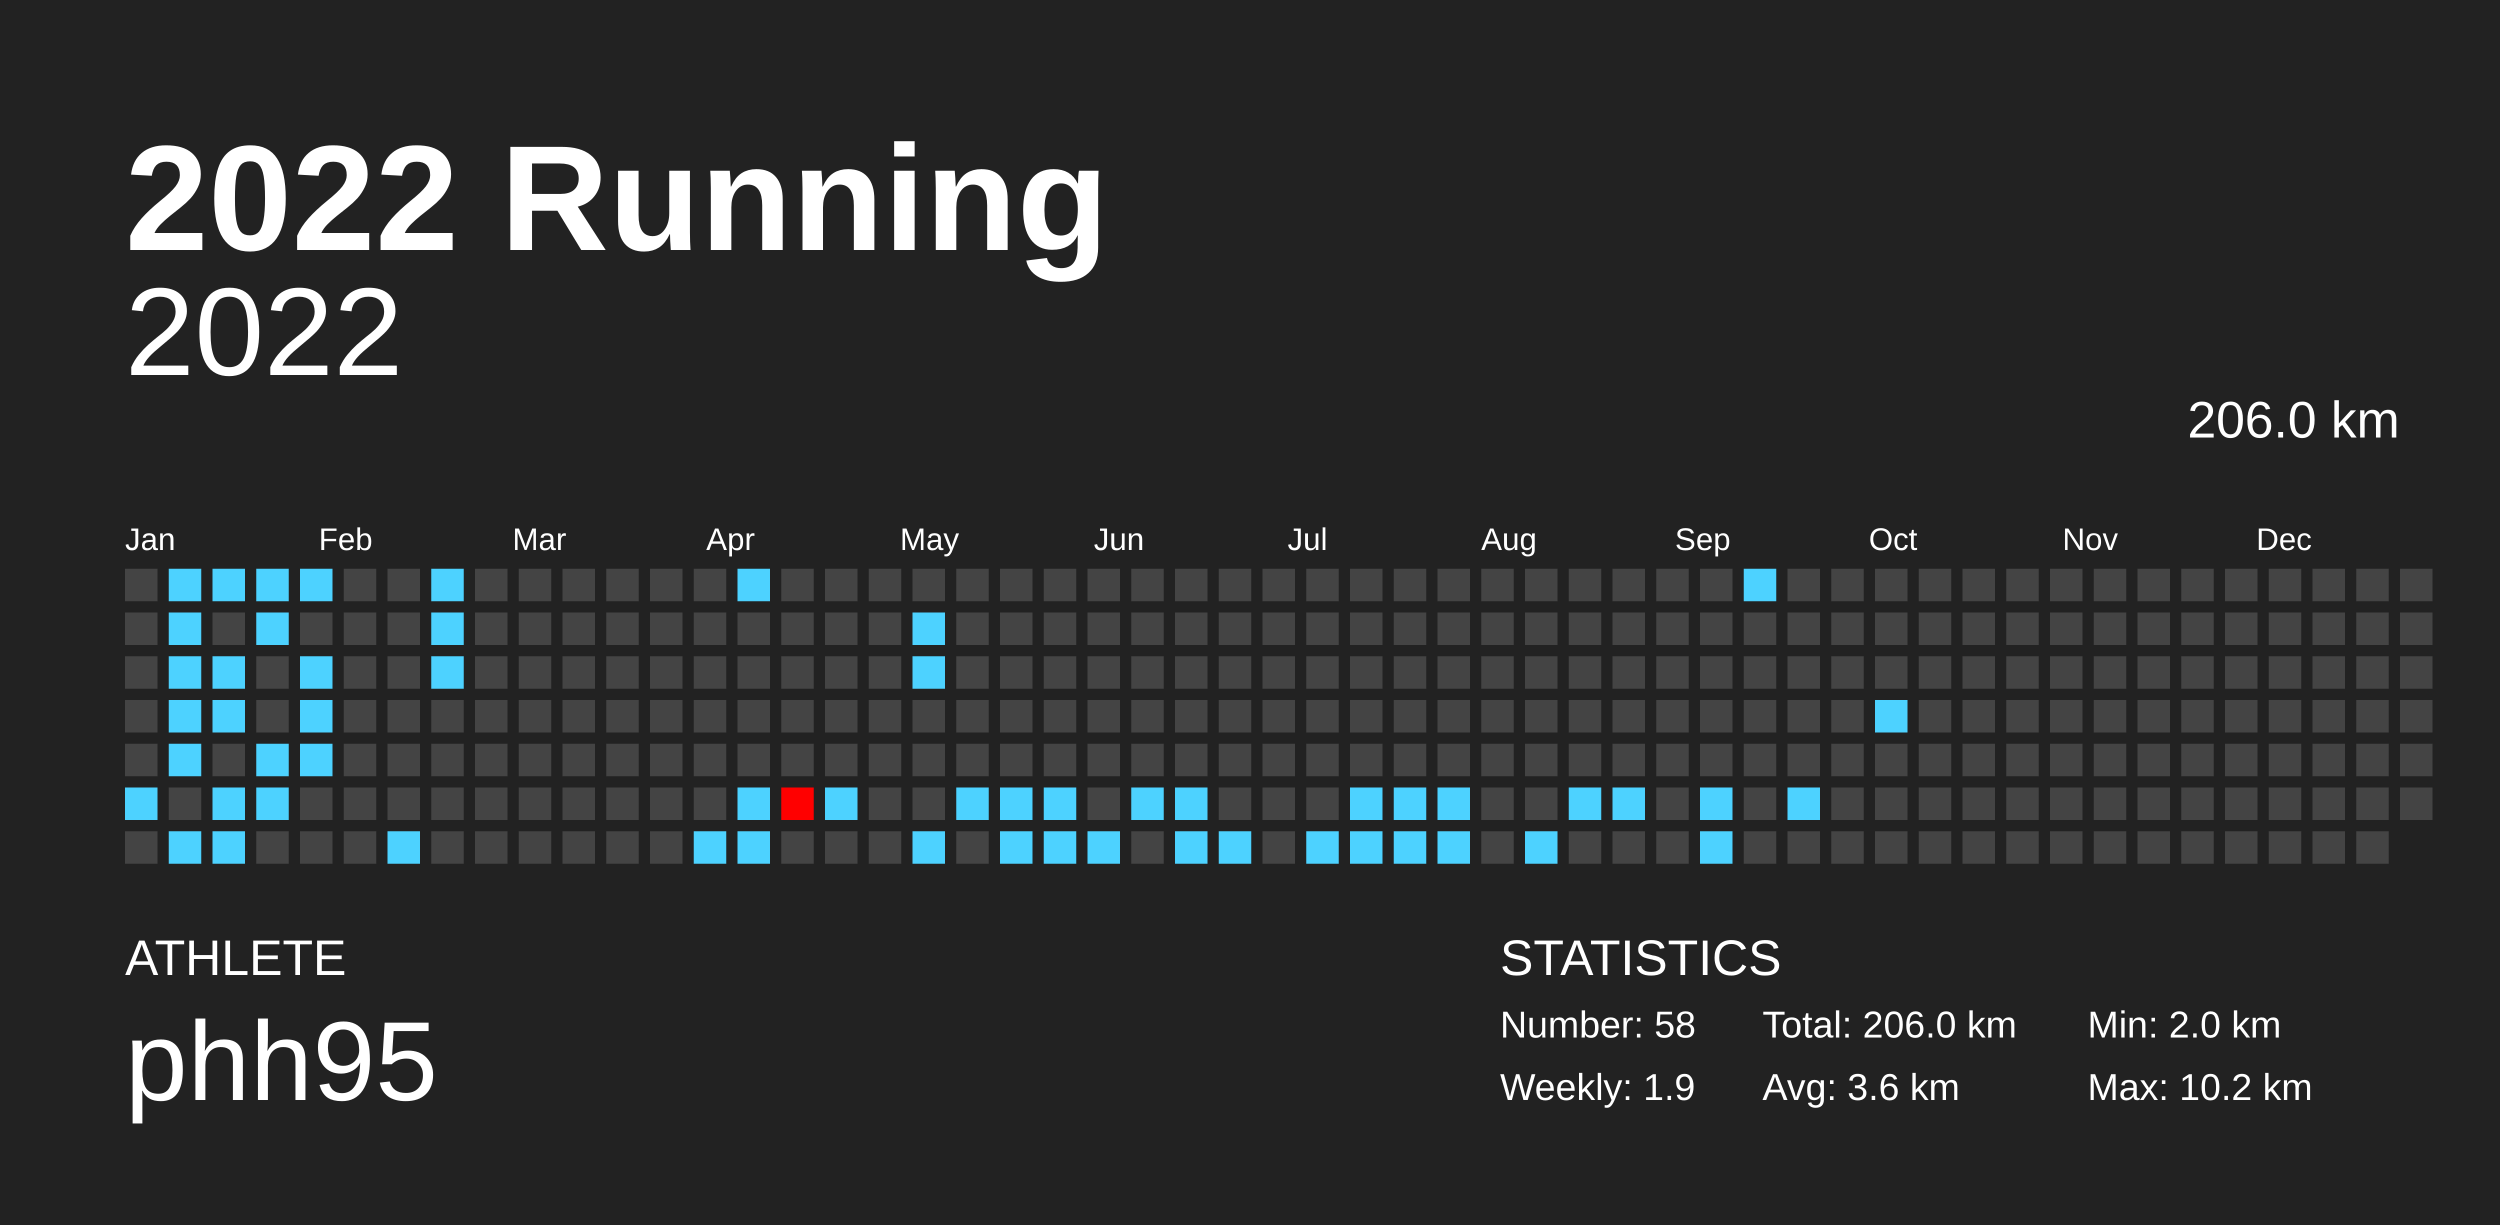
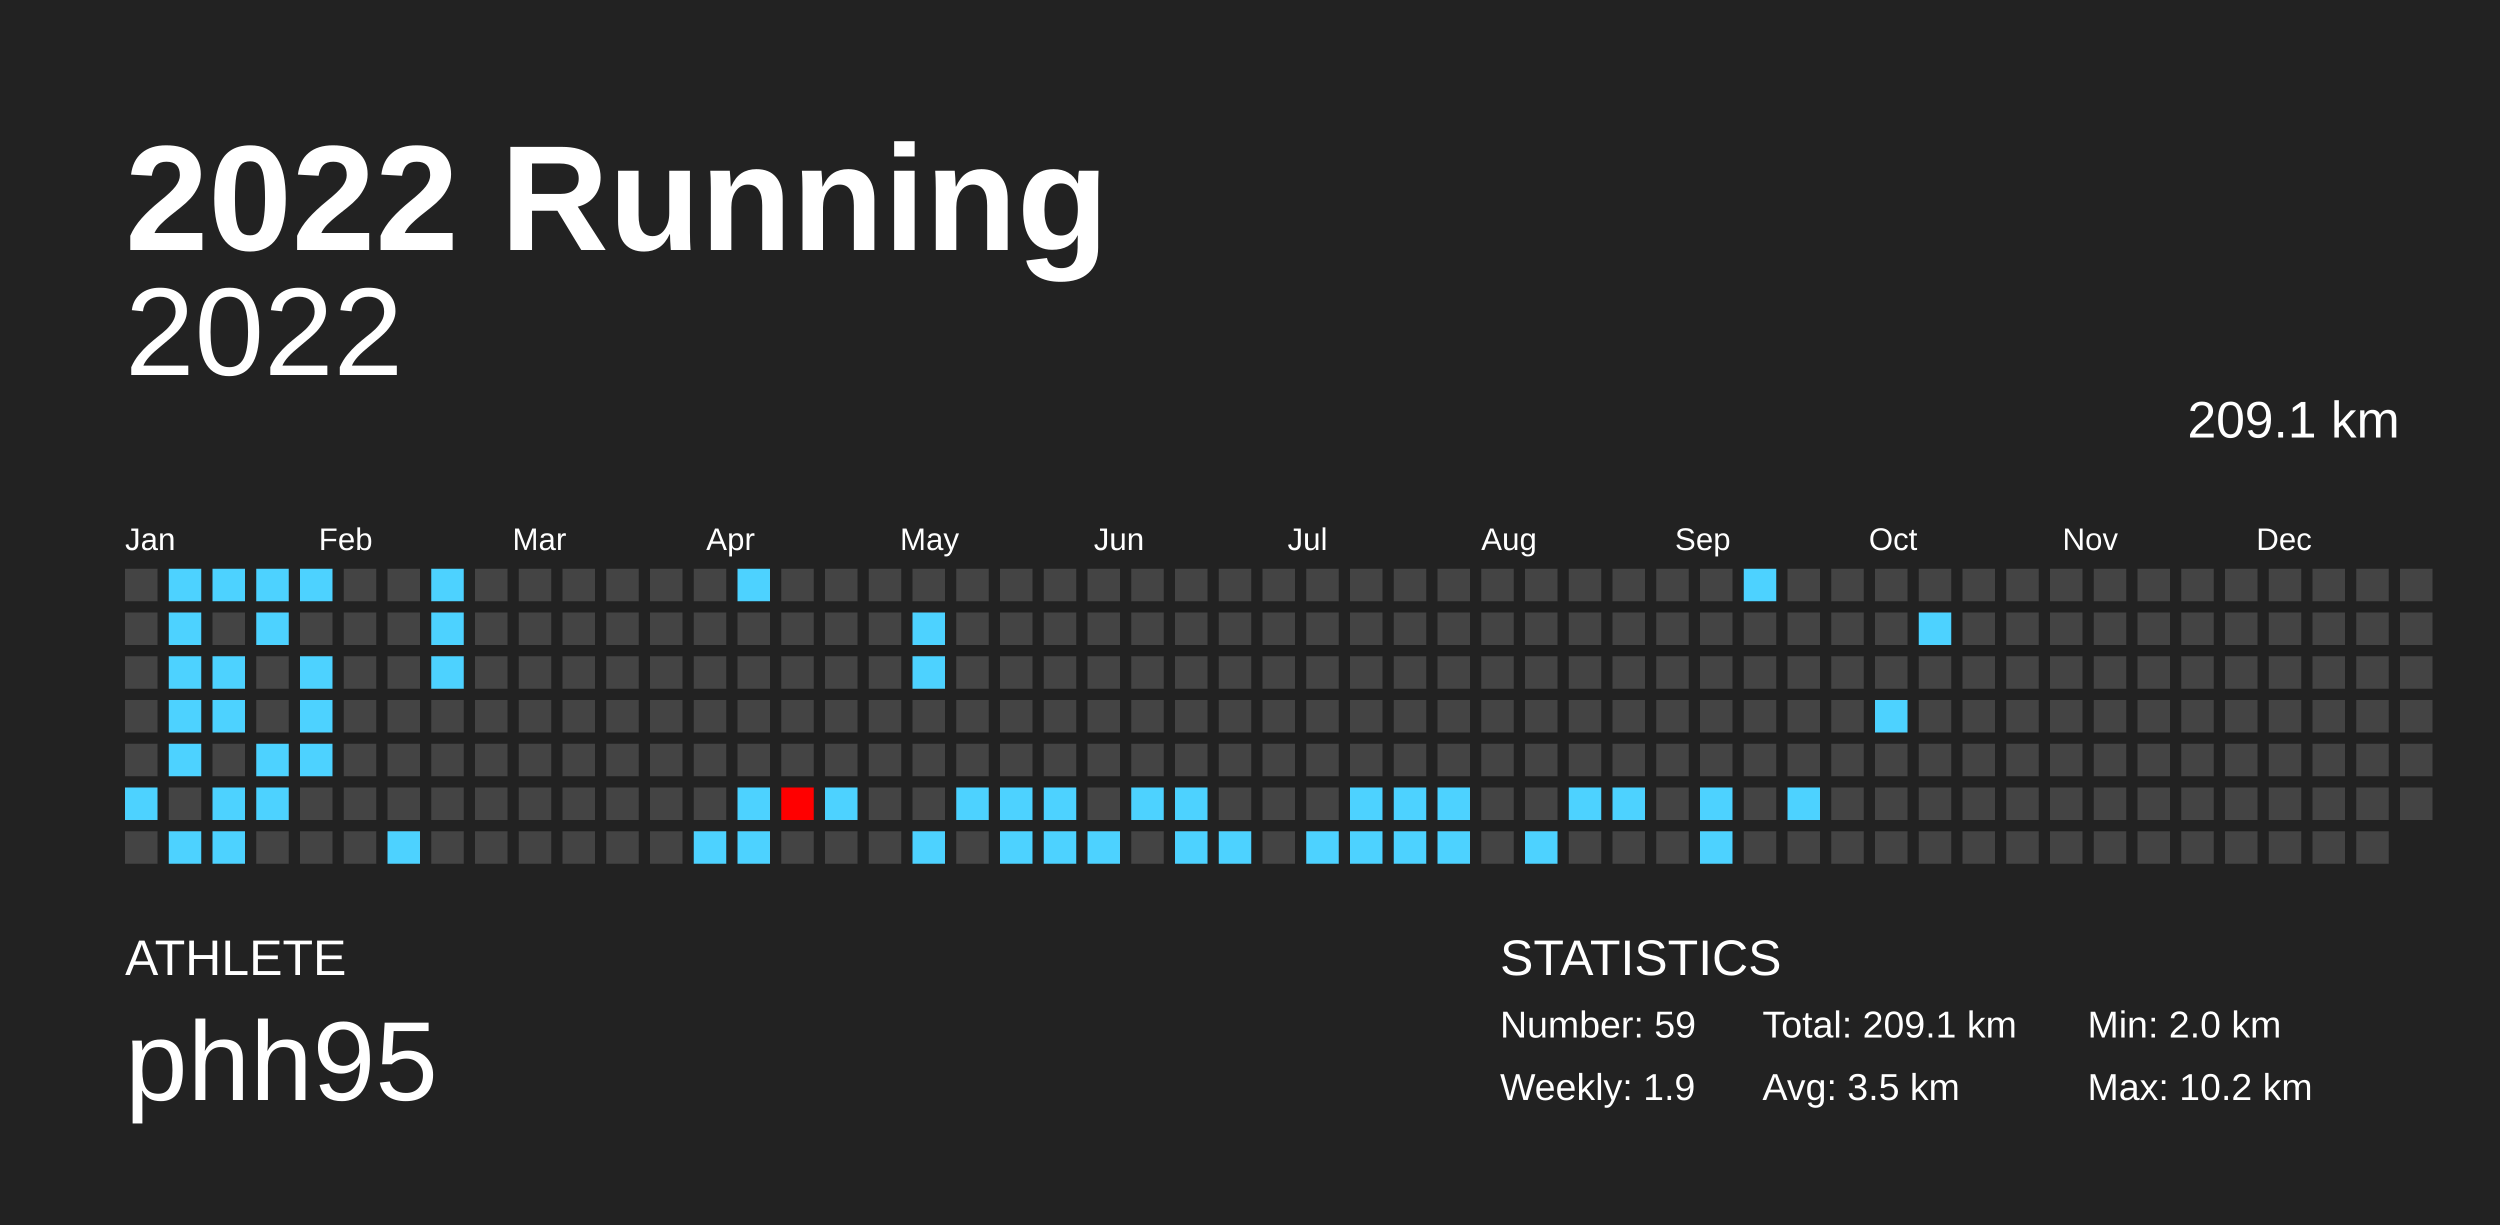
<svg xmlns="http://www.w3.org/2000/svg" baseProfile="full" height="98mm" version="1.1" viewBox="0,0,200,98" width="200mm">
  <defs />
  <rect fill="#222222" height="98" width="200" x="0" y="0" />
  <text fill="#FFFFFF" style="font-size:12px; font-family:Arial; font-weight:bold;" x="10" y="20">2022 Running</text>
  <text fill="#FFFFFF" style="font-size:4px; font-family:Arial" x="10" y="78">ATHLETE</text>
  <text fill="#FFFFFF" style="font-size:9px; font-family:Arial" x="10" y="88">phh95</text>
  <text fill="#FFFFFF" style="font-size:4px; font-family:Arial" x="120" y="78">STATISTICS</text>
-   <text fill="#FFFFFF" style="font-size:3px; font-family:Arial" x="120" y="83">Number: 58</text>
+   <text fill="#FFFFFF" style="font-size:3px; font-family:Arial" x="120" y="83">Number: 59</text>
  <text fill="#FFFFFF" style="font-size:3px; font-family:Arial" x="120" y="88">Weekly: 1.9</text>
-   <text fill="#FFFFFF" style="font-size:3px; font-family:Arial" x="141" y="83">Total: 206.0 km</text>
-   <text fill="#FFFFFF" style="font-size:3px; font-family:Arial" x="141" y="88">Avg: 3.6 km</text>
+   <text fill="#FFFFFF" style="font-size:3px; font-family:Arial" x="141" y="83">Total: 209.1 km</text>
+   <text fill="#FFFFFF" style="font-size:3px; font-family:Arial" x="141" y="88">Avg: 3.5 km</text>
  <text fill="#FFFFFF" style="font-size:3px; font-family:Arial" x="167" y="83">Min: 2.0 km</text>
  <text fill="#FFFFFF" style="font-size:3px; font-family:Arial" x="167" y="88">Max: 10.2 km</text>
  <text alignment-baseline="hanging" fill="#FFFFFF" style="font-size:10.0px; font-family:Arial;" x="10" y="30">2022</text>
-   <text alignment-baseline="hanging" fill="#FFFFFF" style="font-size:4.125px; font-family:Arial;" x="175" y="35">206.0 km</text>
+   <text alignment-baseline="hanging" fill="#FFFFFF" style="font-size:4.125px; font-family:Arial;" x="175" y="35">209.1 km</text>
  <text fill="#FFFFFF" style="font-size:2.5px; font-family:Arial" x="10.0" y="44">Jan</text>
  <text fill="#FFFFFF" style="font-size:2.5px; font-family:Arial" x="25.5" y="44">Feb</text>
  <text fill="#FFFFFF" style="font-size:2.5px; font-family:Arial" x="41.0" y="44">Mar</text>
  <text fill="#FFFFFF" style="font-size:2.5px; font-family:Arial" x="56.5" y="44">Apr</text>
  <text fill="#FFFFFF" style="font-size:2.5px; font-family:Arial" x="72.0" y="44">May</text>
  <text fill="#FFFFFF" style="font-size:2.5px; font-family:Arial" x="87.5" y="44">Jun</text>
  <text fill="#FFFFFF" style="font-size:2.5px; font-family:Arial" x="103.0" y="44">Jul</text>
  <text fill="#FFFFFF" style="font-size:2.5px; font-family:Arial" x="118.5" y="44">Aug</text>
  <text fill="#FFFFFF" style="font-size:2.5px; font-family:Arial" x="134.0" y="44">Sep</text>
  <text fill="#FFFFFF" style="font-size:2.5px; font-family:Arial" x="149.5" y="44">Oct</text>
  <text fill="#FFFFFF" style="font-size:2.5px; font-family:Arial" x="165.0" y="44">Nov</text>
  <text fill="#FFFFFF" style="font-size:2.5px; font-family:Arial" x="180.5" y="44">Dec</text>
  <rect fill="#444444" height="2.6" width="2.6" x="10.0" y="45.5" />
  <rect fill="#444444" height="2.6" width="2.6" x="10.0" y="49.0" />
  <rect fill="#444444" height="2.6" width="2.6" x="10.0" y="52.5" />
  <rect fill="#444444" height="2.6" width="2.6" x="10.0" y="56.0" />
  <rect fill="#444444" height="2.6" width="2.6" x="10.0" y="59.5" />
  <rect fill="#4dd2ff" height="2.6" width="2.6" x="10.0" y="63.0" />
  <rect fill="#444444" height="2.6" width="2.6" x="10.0" y="66.5" />
  <rect fill="#4dd2ff" height="2.6" width="2.6" x="13.5" y="45.5" />
  <rect fill="#4dd2ff" height="2.6" width="2.6" x="13.5" y="49.0" />
  <rect fill="#4dd2ff" height="2.6" width="2.6" x="13.5" y="52.5" />
  <rect fill="#4dd2ff" height="2.6" width="2.6" x="13.5" y="56.0" />
  <rect fill="#4dd2ff" height="2.6" width="2.6" x="13.5" y="59.5" />
  <rect fill="#444444" height="2.6" width="2.6" x="13.5" y="63.0" />
  <rect fill="#4dd2ff" height="2.6" width="2.6" x="13.5" y="66.5" />
  <rect fill="#4dd2ff" height="2.6" width="2.6" x="17.0" y="45.5" />
  <rect fill="#444444" height="2.6" width="2.6" x="17.0" y="49.0" />
  <rect fill="#4dd2ff" height="2.6" width="2.6" x="17.0" y="52.5" />
  <rect fill="#4dd2ff" height="2.6" width="2.6" x="17.0" y="56.0" />
  <rect fill="#444444" height="2.6" width="2.6" x="17.0" y="59.5" />
  <rect fill="#4dd2ff" height="2.6" width="2.6" x="17.0" y="63.0" />
  <rect fill="#4dd2ff" height="2.6" width="2.6" x="17.0" y="66.5" />
  <rect fill="#4dd2ff" height="2.6" width="2.6" x="20.5" y="45.5" />
  <rect fill="#4dd2ff" height="2.6" width="2.6" x="20.5" y="49.0" />
  <rect fill="#444444" height="2.6" width="2.6" x="20.5" y="52.5" />
  <rect fill="#444444" height="2.6" width="2.6" x="20.5" y="56.0" />
  <rect fill="#4dd2ff" height="2.6" width="2.6" x="20.5" y="59.5" />
  <rect fill="#4dd2ff" height="2.6" width="2.6" x="20.5" y="63.0" />
  <rect fill="#444444" height="2.6" width="2.6" x="20.5" y="66.5" />
  <rect fill="#4dd2ff" height="2.6" width="2.6" x="24.0" y="45.5" />
  <rect fill="#444444" height="2.6" width="2.6" x="24.0" y="49.0" />
  <rect fill="#4dd2ff" height="2.6" width="2.6" x="24.0" y="52.5" />
  <rect fill="#4dd2ff" height="2.6" width="2.6" x="24.0" y="56.0" />
  <rect fill="#4dd2ff" height="2.6" width="2.6" x="24.0" y="59.5" />
  <rect fill="#444444" height="2.6" width="2.6" x="24.0" y="63.0" />
  <rect fill="#444444" height="2.6" width="2.6" x="24.0" y="66.5" />
  <rect fill="#444444" height="2.6" width="2.6" x="27.5" y="45.5" />
  <rect fill="#444444" height="2.6" width="2.6" x="27.5" y="49.0" />
  <rect fill="#444444" height="2.6" width="2.6" x="27.5" y="52.5" />
  <rect fill="#444444" height="2.6" width="2.6" x="27.5" y="56.0" />
  <rect fill="#444444" height="2.6" width="2.6" x="27.5" y="59.5" />
  <rect fill="#444444" height="2.6" width="2.6" x="27.5" y="63.0" />
  <rect fill="#444444" height="2.6" width="2.6" x="27.5" y="66.5" />
  <rect fill="#444444" height="2.6" width="2.6" x="31.0" y="45.5" />
  <rect fill="#444444" height="2.6" width="2.6" x="31.0" y="49.0" />
  <rect fill="#444444" height="2.6" width="2.6" x="31.0" y="52.5" />
  <rect fill="#444444" height="2.6" width="2.6" x="31.0" y="56.0" />
  <rect fill="#444444" height="2.6" width="2.6" x="31.0" y="59.5" />
  <rect fill="#444444" height="2.6" width="2.6" x="31.0" y="63.0" />
  <rect fill="#4dd2ff" height="2.6" width="2.6" x="31.0" y="66.5" />
  <rect fill="#4dd2ff" height="2.6" width="2.6" x="34.5" y="45.5" />
  <rect fill="#4dd2ff" height="2.6" width="2.6" x="34.5" y="49.0" />
  <rect fill="#4dd2ff" height="2.6" width="2.6" x="34.5" y="52.5" />
  <rect fill="#444444" height="2.6" width="2.6" x="34.5" y="56.0" />
  <rect fill="#444444" height="2.6" width="2.6" x="34.5" y="59.5" />
  <rect fill="#444444" height="2.6" width="2.6" x="34.5" y="63.0" />
  <rect fill="#444444" height="2.6" width="2.6" x="34.5" y="66.5" />
  <rect fill="#444444" height="2.6" width="2.6" x="38.0" y="45.5" />
  <rect fill="#444444" height="2.6" width="2.6" x="38.0" y="49.0" />
  <rect fill="#444444" height="2.6" width="2.6" x="38.0" y="52.5" />
  <rect fill="#444444" height="2.6" width="2.6" x="38.0" y="56.0" />
  <rect fill="#444444" height="2.6" width="2.6" x="38.0" y="59.5" />
  <rect fill="#444444" height="2.6" width="2.6" x="38.0" y="63.0" />
  <rect fill="#444444" height="2.6" width="2.6" x="38.0" y="66.5" />
  <rect fill="#444444" height="2.6" width="2.6" x="41.5" y="45.5" />
  <rect fill="#444444" height="2.6" width="2.6" x="41.5" y="49.0" />
  <rect fill="#444444" height="2.6" width="2.6" x="41.5" y="52.5" />
  <rect fill="#444444" height="2.6" width="2.6" x="41.5" y="56.0" />
  <rect fill="#444444" height="2.6" width="2.6" x="41.5" y="59.5" />
  <rect fill="#444444" height="2.6" width="2.6" x="41.5" y="63.0" />
  <rect fill="#444444" height="2.6" width="2.6" x="41.5" y="66.5" />
  <rect fill="#444444" height="2.6" width="2.6" x="45.0" y="45.5" />
  <rect fill="#444444" height="2.6" width="2.6" x="45.0" y="49.0" />
  <rect fill="#444444" height="2.6" width="2.6" x="45.0" y="52.5" />
  <rect fill="#444444" height="2.6" width="2.6" x="45.0" y="56.0" />
  <rect fill="#444444" height="2.6" width="2.6" x="45.0" y="59.5" />
  <rect fill="#444444" height="2.6" width="2.6" x="45.0" y="63.0" />
  <rect fill="#444444" height="2.6" width="2.6" x="45.0" y="66.5" />
  <rect fill="#444444" height="2.6" width="2.6" x="48.5" y="45.5" />
  <rect fill="#444444" height="2.6" width="2.6" x="48.5" y="49.0" />
  <rect fill="#444444" height="2.6" width="2.6" x="48.5" y="52.5" />
  <rect fill="#444444" height="2.6" width="2.6" x="48.5" y="56.0" />
  <rect fill="#444444" height="2.6" width="2.6" x="48.5" y="59.5" />
  <rect fill="#444444" height="2.6" width="2.6" x="48.5" y="63.0" />
  <rect fill="#444444" height="2.6" width="2.6" x="48.5" y="66.5" />
  <rect fill="#444444" height="2.6" width="2.6" x="52.0" y="45.5" />
  <rect fill="#444444" height="2.6" width="2.6" x="52.0" y="49.0" />
  <rect fill="#444444" height="2.6" width="2.6" x="52.0" y="52.5" />
  <rect fill="#444444" height="2.6" width="2.6" x="52.0" y="56.0" />
  <rect fill="#444444" height="2.6" width="2.6" x="52.0" y="59.5" />
  <rect fill="#444444" height="2.6" width="2.6" x="52.0" y="63.0" />
  <rect fill="#444444" height="2.6" width="2.6" x="52.0" y="66.5" />
  <rect fill="#444444" height="2.6" width="2.6" x="55.5" y="45.5" />
  <rect fill="#444444" height="2.6" width="2.6" x="55.5" y="49.0" />
  <rect fill="#444444" height="2.6" width="2.6" x="55.5" y="52.5" />
  <rect fill="#444444" height="2.6" width="2.6" x="55.5" y="56.0" />
  <rect fill="#444444" height="2.6" width="2.6" x="55.5" y="59.5" />
  <rect fill="#444444" height="2.6" width="2.6" x="55.5" y="63.0" />
  <rect fill="#4dd2ff" height="2.6" width="2.6" x="55.5" y="66.5" />
  <rect fill="#4dd2ff" height="2.6" width="2.6" x="59.0" y="45.5" />
  <rect fill="#444444" height="2.6" width="2.6" x="59.0" y="49.0" />
  <rect fill="#444444" height="2.6" width="2.6" x="59.0" y="52.5" />
  <rect fill="#444444" height="2.6" width="2.6" x="59.0" y="56.0" />
  <rect fill="#444444" height="2.6" width="2.6" x="59.0" y="59.5" />
  <rect fill="#4dd2ff" height="2.6" width="2.6" x="59.0" y="63.0" />
  <rect fill="#4dd2ff" height="2.6" width="2.6" x="59.0" y="66.5" />
  <rect fill="#444444" height="2.6" width="2.6" x="62.5" y="45.5" />
  <rect fill="#444444" height="2.6" width="2.6" x="62.5" y="49.0" />
  <rect fill="#444444" height="2.6" width="2.6" x="62.5" y="52.5" />
  <rect fill="#444444" height="2.6" width="2.6" x="62.5" y="56.0" />
  <rect fill="#444444" height="2.6" width="2.6" x="62.5" y="59.5" />
  <rect fill="#ff0000" height="2.6" width="2.6" x="62.5" y="63.0" />
  <rect fill="#444444" height="2.6" width="2.6" x="62.5" y="66.5" />
  <rect fill="#444444" height="2.6" width="2.6" x="66.0" y="45.5" />
  <rect fill="#444444" height="2.6" width="2.6" x="66.0" y="49.0" />
  <rect fill="#444444" height="2.6" width="2.6" x="66.0" y="52.5" />
  <rect fill="#444444" height="2.6" width="2.6" x="66.0" y="56.0" />
  <rect fill="#444444" height="2.6" width="2.6" x="66.0" y="59.5" />
  <rect fill="#4dd2ff" height="2.6" width="2.6" x="66.0" y="63.0" />
  <rect fill="#444444" height="2.6" width="2.6" x="66.0" y="66.5" />
  <rect fill="#444444" height="2.6" width="2.6" x="69.5" y="45.5" />
  <rect fill="#444444" height="2.6" width="2.6" x="69.5" y="49.0" />
  <rect fill="#444444" height="2.6" width="2.6" x="69.5" y="52.5" />
  <rect fill="#444444" height="2.6" width="2.6" x="69.5" y="56.0" />
  <rect fill="#444444" height="2.6" width="2.6" x="69.5" y="59.5" />
  <rect fill="#444444" height="2.6" width="2.6" x="69.5" y="63.0" />
  <rect fill="#444444" height="2.6" width="2.6" x="69.5" y="66.5" />
  <rect fill="#444444" height="2.6" width="2.6" x="73.0" y="45.5" />
  <rect fill="#4dd2ff" height="2.6" width="2.6" x="73.0" y="49.0" />
  <rect fill="#4dd2ff" height="2.6" width="2.6" x="73.0" y="52.5" />
  <rect fill="#444444" height="2.6" width="2.6" x="73.0" y="56.0" />
  <rect fill="#444444" height="2.6" width="2.6" x="73.0" y="59.5" />
  <rect fill="#444444" height="2.6" width="2.6" x="73.0" y="63.0" />
  <rect fill="#4dd2ff" height="2.6" width="2.6" x="73.0" y="66.5" />
  <rect fill="#444444" height="2.6" width="2.6" x="76.5" y="45.5" />
  <rect fill="#444444" height="2.6" width="2.6" x="76.5" y="49.0" />
  <rect fill="#444444" height="2.6" width="2.6" x="76.5" y="52.5" />
  <rect fill="#444444" height="2.6" width="2.6" x="76.5" y="56.0" />
  <rect fill="#444444" height="2.6" width="2.6" x="76.5" y="59.5" />
  <rect fill="#4dd2ff" height="2.6" width="2.6" x="76.5" y="63.0" />
  <rect fill="#444444" height="2.6" width="2.6" x="76.5" y="66.5" />
  <rect fill="#444444" height="2.6" width="2.6" x="80.0" y="45.5" />
  <rect fill="#444444" height="2.6" width="2.6" x="80.0" y="49.0" />
  <rect fill="#444444" height="2.6" width="2.6" x="80.0" y="52.5" />
  <rect fill="#444444" height="2.6" width="2.6" x="80.0" y="56.0" />
  <rect fill="#444444" height="2.6" width="2.6" x="80.0" y="59.5" />
  <rect fill="#4dd2ff" height="2.6" width="2.6" x="80.0" y="63.0" />
  <rect fill="#4dd2ff" height="2.6" width="2.6" x="80.0" y="66.5" />
  <rect fill="#444444" height="2.6" width="2.6" x="83.5" y="45.5" />
  <rect fill="#444444" height="2.6" width="2.6" x="83.5" y="49.0" />
  <rect fill="#444444" height="2.6" width="2.6" x="83.5" y="52.5" />
  <rect fill="#444444" height="2.6" width="2.6" x="83.5" y="56.0" />
  <rect fill="#444444" height="2.6" width="2.6" x="83.5" y="59.5" />
  <rect fill="#4dd2ff" height="2.6" width="2.6" x="83.5" y="63.0" />
  <rect fill="#4dd2ff" height="2.6" width="2.6" x="83.5" y="66.5" />
  <rect fill="#444444" height="2.6" width="2.6" x="87.0" y="45.5" />
  <rect fill="#444444" height="2.6" width="2.6" x="87.0" y="49.0" />
  <rect fill="#444444" height="2.6" width="2.6" x="87.0" y="52.5" />
  <rect fill="#444444" height="2.6" width="2.6" x="87.0" y="56.0" />
  <rect fill="#444444" height="2.6" width="2.6" x="87.0" y="59.5" />
  <rect fill="#444444" height="2.6" width="2.6" x="87.0" y="63.0" />
  <rect fill="#4dd2ff" height="2.6" width="2.6" x="87.0" y="66.5" />
  <rect fill="#444444" height="2.6" width="2.6" x="90.5" y="45.5" />
  <rect fill="#444444" height="2.6" width="2.6" x="90.5" y="49.0" />
  <rect fill="#444444" height="2.6" width="2.6" x="90.5" y="52.5" />
  <rect fill="#444444" height="2.6" width="2.6" x="90.5" y="56.0" />
  <rect fill="#444444" height="2.6" width="2.6" x="90.5" y="59.5" />
  <rect fill="#4dd2ff" height="2.6" width="2.6" x="90.5" y="63.0" />
  <rect fill="#444444" height="2.6" width="2.6" x="90.5" y="66.5" />
  <rect fill="#444444" height="2.6" width="2.6" x="94.0" y="45.5" />
  <rect fill="#444444" height="2.6" width="2.6" x="94.0" y="49.0" />
  <rect fill="#444444" height="2.6" width="2.6" x="94.0" y="52.5" />
  <rect fill="#444444" height="2.6" width="2.6" x="94.0" y="56.0" />
  <rect fill="#444444" height="2.6" width="2.6" x="94.0" y="59.5" />
  <rect fill="#4dd2ff" height="2.6" width="2.6" x="94.0" y="63.0" />
  <rect fill="#4dd2ff" height="2.6" width="2.6" x="94.0" y="66.5" />
  <rect fill="#444444" height="2.6" width="2.6" x="97.5" y="45.5" />
  <rect fill="#444444" height="2.6" width="2.6" x="97.5" y="49.0" />
  <rect fill="#444444" height="2.6" width="2.6" x="97.5" y="52.5" />
  <rect fill="#444444" height="2.6" width="2.6" x="97.5" y="56.0" />
  <rect fill="#444444" height="2.6" width="2.6" x="97.5" y="59.5" />
  <rect fill="#444444" height="2.6" width="2.6" x="97.5" y="63.0" />
  <rect fill="#4dd2ff" height="2.6" width="2.6" x="97.5" y="66.5" />
  <rect fill="#444444" height="2.6" width="2.6" x="101.0" y="45.5" />
  <rect fill="#444444" height="2.6" width="2.6" x="101.0" y="49.0" />
  <rect fill="#444444" height="2.6" width="2.6" x="101.0" y="52.5" />
  <rect fill="#444444" height="2.6" width="2.6" x="101.0" y="56.0" />
  <rect fill="#444444" height="2.6" width="2.6" x="101.0" y="59.5" />
  <rect fill="#444444" height="2.6" width="2.6" x="101.0" y="63.0" />
  <rect fill="#444444" height="2.6" width="2.6" x="101.0" y="66.5" />
  <rect fill="#444444" height="2.6" width="2.6" x="104.5" y="45.5" />
  <rect fill="#444444" height="2.6" width="2.6" x="104.5" y="49.0" />
  <rect fill="#444444" height="2.6" width="2.6" x="104.5" y="52.5" />
  <rect fill="#444444" height="2.6" width="2.6" x="104.5" y="56.0" />
  <rect fill="#444444" height="2.6" width="2.6" x="104.5" y="59.5" />
  <rect fill="#444444" height="2.6" width="2.6" x="104.5" y="63.0" />
  <rect fill="#4dd2ff" height="2.6" width="2.6" x="104.5" y="66.5" />
  <rect fill="#444444" height="2.6" width="2.6" x="108.0" y="45.5" />
  <rect fill="#444444" height="2.6" width="2.6" x="108.0" y="49.0" />
  <rect fill="#444444" height="2.6" width="2.6" x="108.0" y="52.5" />
  <rect fill="#444444" height="2.6" width="2.6" x="108.0" y="56.0" />
  <rect fill="#444444" height="2.6" width="2.6" x="108.0" y="59.5" />
  <rect fill="#4dd2ff" height="2.6" width="2.6" x="108.0" y="63.0" />
  <rect fill="#4dd2ff" height="2.6" width="2.6" x="108.0" y="66.5" />
  <rect fill="#444444" height="2.6" width="2.6" x="111.5" y="45.5" />
  <rect fill="#444444" height="2.6" width="2.6" x="111.5" y="49.0" />
  <rect fill="#444444" height="2.6" width="2.6" x="111.5" y="52.5" />
  <rect fill="#444444" height="2.6" width="2.6" x="111.5" y="56.0" />
  <rect fill="#444444" height="2.6" width="2.6" x="111.5" y="59.5" />
  <rect fill="#4dd2ff" height="2.6" width="2.6" x="111.5" y="63.0" />
  <rect fill="#4dd2ff" height="2.6" width="2.6" x="111.5" y="66.5" />
  <rect fill="#444444" height="2.6" width="2.6" x="115.0" y="45.5" />
  <rect fill="#444444" height="2.6" width="2.6" x="115.0" y="49.0" />
  <rect fill="#444444" height="2.6" width="2.6" x="115.0" y="52.5" />
  <rect fill="#444444" height="2.6" width="2.6" x="115.0" y="56.0" />
  <rect fill="#444444" height="2.6" width="2.6" x="115.0" y="59.5" />
  <rect fill="#4dd2ff" height="2.6" width="2.6" x="115.0" y="63.0" />
  <rect fill="#4dd2ff" height="2.6" width="2.6" x="115.0" y="66.5" />
  <rect fill="#444444" height="2.6" width="2.6" x="118.5" y="45.5" />
  <rect fill="#444444" height="2.6" width="2.6" x="118.5" y="49.0" />
  <rect fill="#444444" height="2.6" width="2.6" x="118.5" y="52.5" />
  <rect fill="#444444" height="2.6" width="2.6" x="118.5" y="56.0" />
  <rect fill="#444444" height="2.6" width="2.6" x="118.5" y="59.5" />
  <rect fill="#444444" height="2.6" width="2.6" x="118.5" y="63.0" />
  <rect fill="#444444" height="2.6" width="2.6" x="118.5" y="66.5" />
  <rect fill="#444444" height="2.6" width="2.6" x="122.0" y="45.5" />
  <rect fill="#444444" height="2.6" width="2.6" x="122.0" y="49.0" />
  <rect fill="#444444" height="2.6" width="2.6" x="122.0" y="52.5" />
  <rect fill="#444444" height="2.6" width="2.6" x="122.0" y="56.0" />
  <rect fill="#444444" height="2.6" width="2.6" x="122.0" y="59.5" />
  <rect fill="#444444" height="2.6" width="2.6" x="122.0" y="63.0" />
  <rect fill="#4dd2ff" height="2.6" width="2.6" x="122.0" y="66.5" />
  <rect fill="#444444" height="2.6" width="2.6" x="125.5" y="45.5" />
  <rect fill="#444444" height="2.6" width="2.6" x="125.5" y="49.0" />
  <rect fill="#444444" height="2.6" width="2.6" x="125.5" y="52.5" />
  <rect fill="#444444" height="2.6" width="2.6" x="125.5" y="56.0" />
  <rect fill="#444444" height="2.6" width="2.6" x="125.5" y="59.5" />
  <rect fill="#4dd2ff" height="2.6" width="2.6" x="125.5" y="63.0" />
  <rect fill="#444444" height="2.6" width="2.6" x="125.5" y="66.5" />
  <rect fill="#444444" height="2.6" width="2.6" x="129.0" y="45.5" />
  <rect fill="#444444" height="2.6" width="2.6" x="129.0" y="49.0" />
  <rect fill="#444444" height="2.6" width="2.6" x="129.0" y="52.5" />
  <rect fill="#444444" height="2.6" width="2.6" x="129.0" y="56.0" />
  <rect fill="#444444" height="2.6" width="2.6" x="129.0" y="59.5" />
  <rect fill="#4dd2ff" height="2.6" width="2.6" x="129.0" y="63.0" />
  <rect fill="#444444" height="2.6" width="2.6" x="129.0" y="66.5" />
  <rect fill="#444444" height="2.6" width="2.6" x="132.5" y="45.5" />
  <rect fill="#444444" height="2.6" width="2.6" x="132.5" y="49.0" />
  <rect fill="#444444" height="2.6" width="2.6" x="132.5" y="52.5" />
  <rect fill="#444444" height="2.6" width="2.6" x="132.5" y="56.0" />
  <rect fill="#444444" height="2.6" width="2.6" x="132.5" y="59.5" />
  <rect fill="#444444" height="2.6" width="2.6" x="132.5" y="63.0" />
  <rect fill="#444444" height="2.6" width="2.6" x="132.5" y="66.5" />
  <rect fill="#444444" height="2.6" width="2.6" x="136.0" y="45.5" />
  <rect fill="#444444" height="2.6" width="2.6" x="136.0" y="49.0" />
  <rect fill="#444444" height="2.6" width="2.6" x="136.0" y="52.5" />
  <rect fill="#444444" height="2.6" width="2.6" x="136.0" y="56.0" />
  <rect fill="#444444" height="2.6" width="2.6" x="136.0" y="59.5" />
  <rect fill="#4dd2ff" height="2.6" width="2.6" x="136.0" y="63.0" />
  <rect fill="#4dd2ff" height="2.6" width="2.6" x="136.0" y="66.5" />
  <rect fill="#4dd2ff" height="2.6" width="2.6" x="139.5" y="45.5" />
  <rect fill="#444444" height="2.6" width="2.6" x="139.5" y="49.0" />
  <rect fill="#444444" height="2.6" width="2.6" x="139.5" y="52.5" />
  <rect fill="#444444" height="2.6" width="2.6" x="139.5" y="56.0" />
  <rect fill="#444444" height="2.6" width="2.6" x="139.5" y="59.5" />
  <rect fill="#444444" height="2.6" width="2.6" x="139.5" y="63.0" />
  <rect fill="#444444" height="2.6" width="2.6" x="139.5" y="66.5" />
  <rect fill="#444444" height="2.6" width="2.6" x="143.0" y="45.5" />
  <rect fill="#444444" height="2.6" width="2.6" x="143.0" y="49.0" />
  <rect fill="#444444" height="2.6" width="2.6" x="143.0" y="52.5" />
  <rect fill="#444444" height="2.6" width="2.6" x="143.0" y="56.0" />
  <rect fill="#444444" height="2.6" width="2.6" x="143.0" y="59.5" />
  <rect fill="#4dd2ff" height="2.6" width="2.6" x="143.0" y="63.0" />
  <rect fill="#444444" height="2.6" width="2.6" x="143.0" y="66.5" />
  <rect fill="#444444" height="2.6" width="2.6" x="146.5" y="45.5" />
  <rect fill="#444444" height="2.6" width="2.6" x="146.5" y="49.0" />
  <rect fill="#444444" height="2.6" width="2.6" x="146.5" y="52.5" />
  <rect fill="#444444" height="2.6" width="2.6" x="146.5" y="56.0" />
  <rect fill="#444444" height="2.6" width="2.6" x="146.5" y="59.5" />
  <rect fill="#444444" height="2.6" width="2.6" x="146.5" y="63.0" />
  <rect fill="#444444" height="2.6" width="2.6" x="146.5" y="66.5" />
  <rect fill="#444444" height="2.6" width="2.6" x="150.0" y="45.5" />
  <rect fill="#444444" height="2.6" width="2.6" x="150.0" y="49.0" />
  <rect fill="#444444" height="2.6" width="2.6" x="150.0" y="52.5" />
  <rect fill="#4dd2ff" height="2.6" width="2.6" x="150.0" y="56.0" />
  <rect fill="#444444" height="2.6" width="2.6" x="150.0" y="59.5" />
  <rect fill="#444444" height="2.6" width="2.6" x="150.0" y="63.0" />
  <rect fill="#444444" height="2.6" width="2.6" x="150.0" y="66.5" />
  <rect fill="#444444" height="2.6" width="2.6" x="153.5" y="45.5" />
-   <rect fill="#444444" height="2.6" width="2.6" x="153.5" y="49.0" />
+   <rect fill="#4dd2ff" height="2.6" width="2.6" x="153.5" y="49.0" />
  <rect fill="#444444" height="2.6" width="2.6" x="153.5" y="52.5" />
  <rect fill="#444444" height="2.6" width="2.6" x="153.5" y="56.0" />
  <rect fill="#444444" height="2.6" width="2.6" x="153.5" y="59.5" />
  <rect fill="#444444" height="2.6" width="2.6" x="153.5" y="63.0" />
  <rect fill="#444444" height="2.6" width="2.6" x="153.5" y="66.5" />
  <rect fill="#444444" height="2.6" width="2.6" x="157.0" y="45.5" />
  <rect fill="#444444" height="2.6" width="2.6" x="157.0" y="49.0" />
  <rect fill="#444444" height="2.6" width="2.6" x="157.0" y="52.5" />
  <rect fill="#444444" height="2.6" width="2.6" x="157.0" y="56.0" />
  <rect fill="#444444" height="2.6" width="2.6" x="157.0" y="59.5" />
  <rect fill="#444444" height="2.6" width="2.6" x="157.0" y="63.0" />
  <rect fill="#444444" height="2.6" width="2.6" x="157.0" y="66.5" />
  <rect fill="#444444" height="2.6" width="2.6" x="160.5" y="45.5" />
  <rect fill="#444444" height="2.6" width="2.6" x="160.5" y="49.0" />
  <rect fill="#444444" height="2.6" width="2.6" x="160.5" y="52.5" />
  <rect fill="#444444" height="2.6" width="2.6" x="160.5" y="56.0" />
  <rect fill="#444444" height="2.6" width="2.6" x="160.5" y="59.5" />
  <rect fill="#444444" height="2.6" width="2.6" x="160.5" y="63.0" />
  <rect fill="#444444" height="2.6" width="2.6" x="160.5" y="66.5" />
  <rect fill="#444444" height="2.6" width="2.6" x="164.0" y="45.5" />
  <rect fill="#444444" height="2.6" width="2.6" x="164.0" y="49.0" />
  <rect fill="#444444" height="2.6" width="2.6" x="164.0" y="52.5" />
  <rect fill="#444444" height="2.6" width="2.6" x="164.0" y="56.0" />
  <rect fill="#444444" height="2.6" width="2.6" x="164.0" y="59.5" />
  <rect fill="#444444" height="2.6" width="2.6" x="164.0" y="63.0" />
  <rect fill="#444444" height="2.6" width="2.6" x="164.0" y="66.5" />
  <rect fill="#444444" height="2.6" width="2.6" x="167.5" y="45.5" />
  <rect fill="#444444" height="2.6" width="2.6" x="167.5" y="49.0" />
  <rect fill="#444444" height="2.6" width="2.6" x="167.5" y="52.5" />
  <rect fill="#444444" height="2.6" width="2.6" x="167.5" y="56.0" />
  <rect fill="#444444" height="2.6" width="2.6" x="167.5" y="59.5" />
  <rect fill="#444444" height="2.6" width="2.6" x="167.5" y="63.0" />
  <rect fill="#444444" height="2.6" width="2.6" x="167.5" y="66.5" />
  <rect fill="#444444" height="2.6" width="2.6" x="171.0" y="45.5" />
  <rect fill="#444444" height="2.6" width="2.6" x="171.0" y="49.0" />
  <rect fill="#444444" height="2.6" width="2.6" x="171.0" y="52.5" />
  <rect fill="#444444" height="2.6" width="2.6" x="171.0" y="56.0" />
  <rect fill="#444444" height="2.6" width="2.6" x="171.0" y="59.5" />
  <rect fill="#444444" height="2.6" width="2.6" x="171.0" y="63.0" />
  <rect fill="#444444" height="2.6" width="2.6" x="171.0" y="66.5" />
  <rect fill="#444444" height="2.6" width="2.6" x="174.5" y="45.5" />
  <rect fill="#444444" height="2.6" width="2.6" x="174.5" y="49.0" />
  <rect fill="#444444" height="2.6" width="2.6" x="174.5" y="52.5" />
  <rect fill="#444444" height="2.6" width="2.6" x="174.5" y="56.0" />
  <rect fill="#444444" height="2.6" width="2.6" x="174.5" y="59.5" />
  <rect fill="#444444" height="2.6" width="2.6" x="174.5" y="63.0" />
  <rect fill="#444444" height="2.6" width="2.6" x="174.5" y="66.5" />
  <rect fill="#444444" height="2.6" width="2.6" x="178.0" y="45.5" />
  <rect fill="#444444" height="2.6" width="2.6" x="178.0" y="49.0" />
  <rect fill="#444444" height="2.6" width="2.6" x="178.0" y="52.5" />
  <rect fill="#444444" height="2.6" width="2.6" x="178.0" y="56.0" />
  <rect fill="#444444" height="2.6" width="2.6" x="178.0" y="59.5" />
  <rect fill="#444444" height="2.6" width="2.6" x="178.0" y="63.0" />
  <rect fill="#444444" height="2.6" width="2.6" x="178.0" y="66.5" />
  <rect fill="#444444" height="2.6" width="2.6" x="181.5" y="45.5" />
  <rect fill="#444444" height="2.6" width="2.6" x="181.5" y="49.0" />
  <rect fill="#444444" height="2.6" width="2.6" x="181.5" y="52.5" />
  <rect fill="#444444" height="2.6" width="2.6" x="181.5" y="56.0" />
  <rect fill="#444444" height="2.6" width="2.6" x="181.5" y="59.5" />
  <rect fill="#444444" height="2.6" width="2.6" x="181.5" y="63.0" />
  <rect fill="#444444" height="2.6" width="2.6" x="181.5" y="66.5" />
  <rect fill="#444444" height="2.6" width="2.6" x="185.0" y="45.5" />
  <rect fill="#444444" height="2.6" width="2.6" x="185.0" y="49.0" />
  <rect fill="#444444" height="2.6" width="2.6" x="185.0" y="52.5" />
  <rect fill="#444444" height="2.6" width="2.6" x="185.0" y="56.0" />
  <rect fill="#444444" height="2.6" width="2.6" x="185.0" y="59.5" />
  <rect fill="#444444" height="2.6" width="2.6" x="185.0" y="63.0" />
  <rect fill="#444444" height="2.6" width="2.6" x="185.0" y="66.5" />
  <rect fill="#444444" height="2.6" width="2.6" x="188.5" y="45.5" />
  <rect fill="#444444" height="2.6" width="2.6" x="188.5" y="49.0" />
  <rect fill="#444444" height="2.6" width="2.6" x="188.5" y="52.5" />
  <rect fill="#444444" height="2.6" width="2.6" x="188.5" y="56.0" />
  <rect fill="#444444" height="2.6" width="2.6" x="188.5" y="59.5" />
  <rect fill="#444444" height="2.6" width="2.6" x="188.5" y="63.0" />
  <rect fill="#444444" height="2.6" width="2.6" x="188.5" y="66.5" />
  <rect fill="#444444" height="2.6" width="2.6" x="192.0" y="45.5" />
  <rect fill="#444444" height="2.6" width="2.6" x="192.0" y="49.0" />
  <rect fill="#444444" height="2.6" width="2.6" x="192.0" y="52.5" />
  <rect fill="#444444" height="2.6" width="2.6" x="192.0" y="56.0" />
  <rect fill="#444444" height="2.6" width="2.6" x="192.0" y="59.5" />
  <rect fill="#444444" height="2.6" width="2.6" x="192.0" y="63.0" />
</svg>
